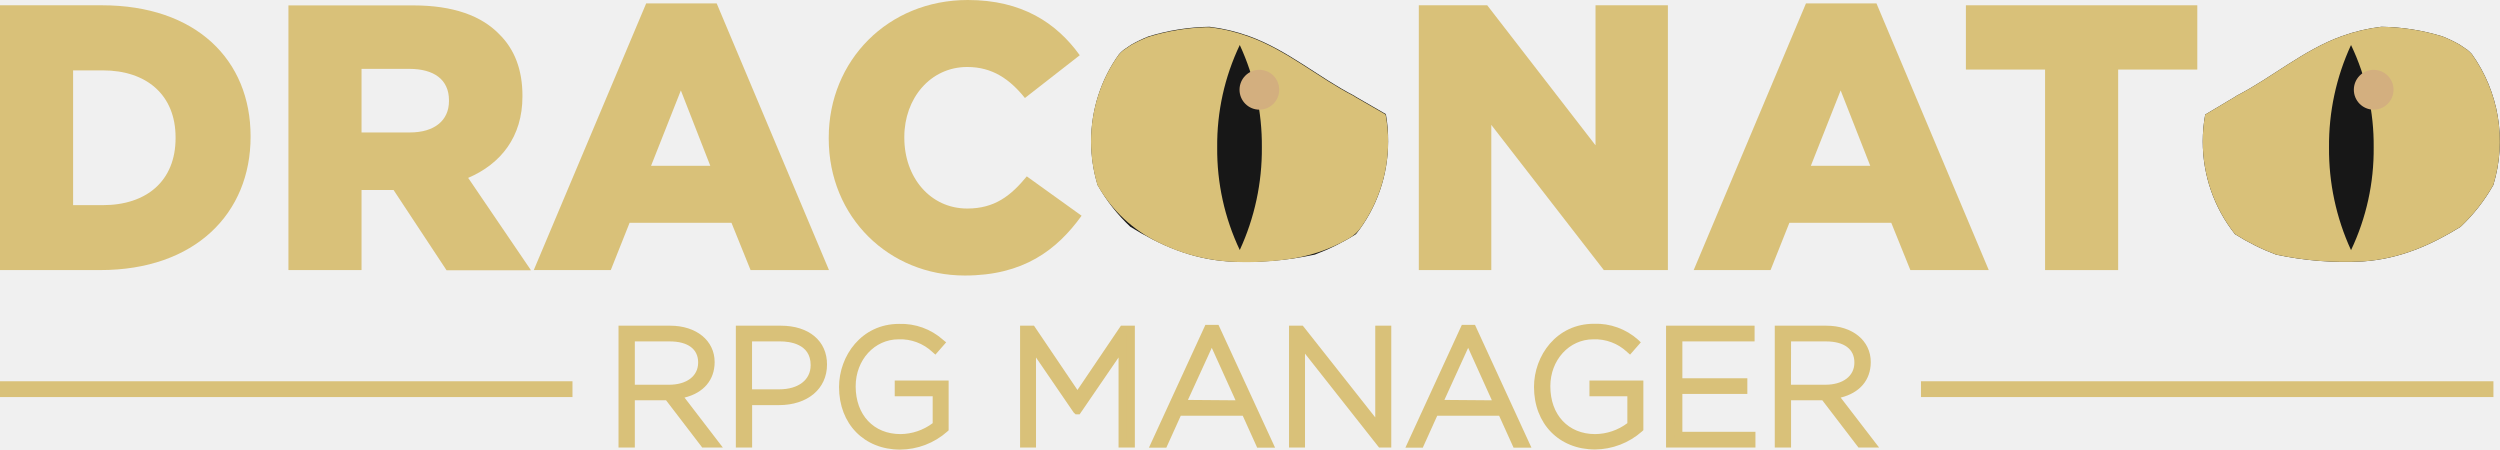
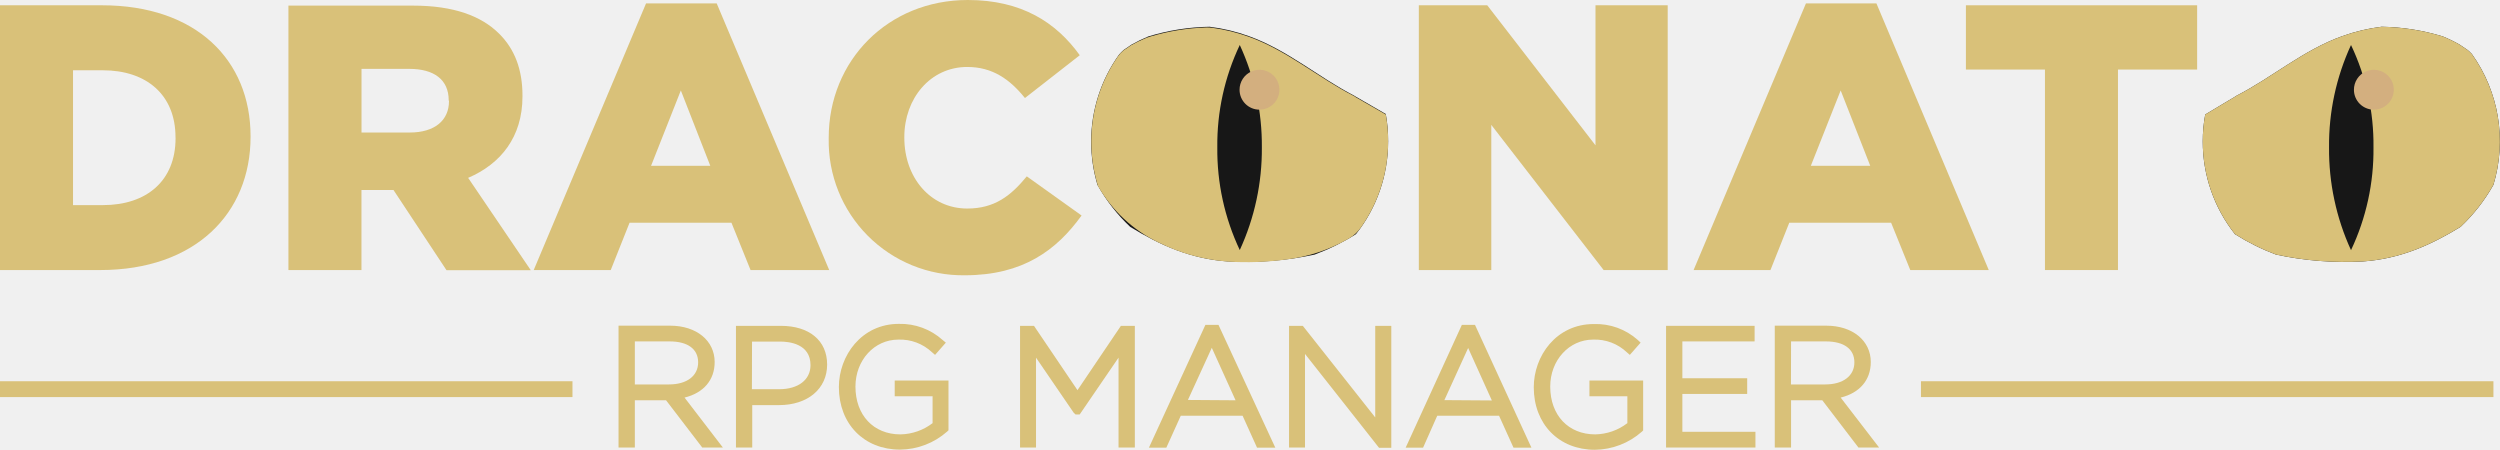
- <svg xmlns="http://www.w3.org/2000/svg" width="445" height="80" viewBox="0 0 445 80" fill="none">
-   <g clip-path="url(#clip0_331_2)">
-     <path d="M18.132 0.94H0V48.074H17.842C34.741 48.074 44.604 37.964 44.604 24.358V24.256C44.604 10.642 34.879 0.94 18.132 0.94ZM31.252 24.591C31.252 32.203 26.088 36.515 18.306 36.515H13.011V12.528H18.306C26.088 12.528 31.252 16.899 31.252 24.452V24.591Z" fill="#D9C179" />
-     <path d="M83.334 31.663C89.136 29.172 92.995 24.38 92.995 17.176V17.044C92.995 12.397 91.588 8.755 88.839 6.06C85.684 2.826 80.723 0.961 73.543 0.961H51.342V48.074H64.354V33.819H70.054L79.483 48.103H94.511L83.334 31.663ZM79.918 17.991C79.918 21.422 77.365 23.578 72.941 23.578H64.354V12.259H72.868C77.22 12.259 79.918 14.146 79.918 17.853V17.991Z" fill="#D9C179" />
-     <path d="M127.569 0.605H115.021L95.011 48.074H108.719L112.07 39.654H130.201L133.603 48.074H147.557L127.569 0.605ZM115.892 29.507L121.194 16.098L126.43 29.507H115.892Z" fill="#D9C179" />
-     <path d="M182.769 31.394C179.948 34.825 177.069 37.119 172.173 37.119C165.595 37.119 160.968 31.598 160.968 24.518V24.387C160.968 17.518 165.595 11.924 172.173 11.924C176.663 11.924 179.752 14.109 182.436 17.445L192.198 9.833C188.028 4.043 181.863 0 172.267 0C158.052 0 147.514 10.78 147.514 24.518V24.656C147.514 38.736 158.313 49.043 171.731 49.043C182.131 49.043 188.1 44.534 192.524 38.401L182.769 31.394Z" fill="#D9C179" />
-     <path d="M284.003 0.94V25.865L264.725 0.94H252.548V48.074H265.451V22.231L285.483 48.074H296.884V0.94H284.003Z" fill="#D9C179" />
-     <path d="M334.011 0.605H321.464L301.475 48.074H315.161L318.512 39.654H336.644L340.045 48.074H354L334.011 0.605ZM322.334 29.507L327.636 16.098L332.901 29.507H322.334Z" fill="#D9C179" />
-     <path d="M349.931 0.94V12.383H364.023V48.074H377.034V12.383H391.119V0.94H349.931Z" fill="#D9C179" />
-     <path d="M120.577 70.29C123.979 69.824 126.488 67.887 126.488 64.463V64.405C126.488 61.011 123.63 58.636 119.279 58.636H110.793V78.915H112.294V70.545H118.902L125.335 78.951H127.235L120.577 70.29ZM112.294 69.198V60.064H119.192C122.818 60.064 124.994 61.776 124.994 64.5V64.551C124.994 67.464 122.485 69.191 119.112 69.191L112.294 69.198Z" fill="#D9C179" />
-     <path d="M121.846 70.771C125.226 69.941 127.206 67.654 127.206 64.441C127.206 60.632 123.957 57.973 119.301 57.973H110.097V79.658H112.998V71.252H118.561L124.994 79.658H128.664L121.846 70.771ZM111.62 78.252H111.518V59.372H111.62V78.252ZM125.814 64.5C125.835 65.115 125.731 65.728 125.506 66.301C125.281 66.873 124.942 67.394 124.508 67.829C125.301 66.924 125.731 65.756 125.712 64.551V64.5C125.736 63.729 125.566 62.965 125.219 62.278C124.872 61.591 124.358 61.002 123.725 60.566C124.373 60.993 124.902 61.577 125.264 62.265C125.625 62.953 125.807 63.722 125.792 64.5H125.814ZM112.998 60.77H119.192C122.434 60.77 124.269 62.125 124.269 64.5V64.551C124.269 66.947 122.231 68.484 119.083 68.484H112.998V60.77ZM119.38 69.883L125.814 78.252H125.676L119.279 69.926L119.38 69.883Z" fill="#D9C179" />
-     <path d="M138.999 58.672H131.674V78.951H133.175V71.383H138.629C142.836 71.383 146.506 69.198 146.506 64.922V64.871C146.506 60.967 143.445 58.672 138.999 58.672ZM133.197 69.999V60.064H138.905C142.531 60.064 145.019 61.746 145.019 64.959V65.017C145.019 68.032 142.488 69.999 138.738 69.999H133.197Z" fill="#D9C179" />
-     <path d="M138.999 57.973H130.978V79.658H133.879V72.112H138.636C143.764 72.112 147.209 69.198 147.209 64.893C147.231 60.683 143.982 57.973 138.999 57.973ZM132.472 78.252H132.37V59.372H132.472V78.252ZM133.864 60.77H138.876C140.508 60.77 144.294 61.171 144.294 64.959V65.017C144.294 67.617 142.118 69.3 138.709 69.3H133.864V60.77ZM143.605 69.278C144.269 68.789 144.807 68.146 145.173 67.405C145.539 66.663 145.722 65.844 145.708 65.017V64.959C145.708 62.045 143.808 60.02 140.631 59.496C143.858 59.984 145.795 61.958 145.795 64.929C145.82 65.78 145.633 66.624 145.251 67.383C144.868 68.143 144.302 68.794 143.605 69.278Z" fill="#D9C179" />
-     <path d="M159.967 68.469V69.853H166.719V75.681C164.888 77.138 162.622 77.933 160.286 77.939C154.89 77.939 151.626 74.027 151.626 68.783V68.724C151.626 63.83 155.064 59.656 159.967 59.656C162.367 59.574 164.701 60.451 166.458 62.096L167.437 60.967C165.407 59.161 162.764 58.207 160.054 58.301C154.027 58.301 150.074 63.312 150.074 68.783V68.841C150.074 74.552 153.853 79.272 160.228 79.272C163.149 79.249 165.964 78.168 168.155 76.227V68.469H159.967Z" fill="#D9C179" />
-     <path d="M159.263 67.741V70.531H166.016V75.324C164.36 76.567 162.353 77.249 160.286 77.269C155.528 77.269 152.308 73.874 152.308 68.761C152.308 64.07 155.659 60.399 159.945 60.399C161.049 60.355 162.15 60.533 163.184 60.92C164.219 61.308 165.167 61.898 165.972 62.657L166.502 63.123L168.416 60.938L167.858 60.479C165.706 58.566 162.905 57.554 160.032 57.653C153.345 57.653 149.349 63.342 149.349 68.899C149.349 75.455 153.816 80.029 160.228 80.029C163.319 80.011 166.3 78.87 168.619 76.817L168.859 76.598V67.741H159.263ZM167.415 75.979V69.14L167.459 75.936L167.415 75.979ZM154.672 60.792C153.591 61.719 152.705 62.853 152.065 64.129C151.426 65.404 151.046 66.794 150.948 68.219C150.85 69.643 151.036 71.073 151.495 72.424C151.954 73.775 152.676 75.021 153.621 76.088C152.674 75.135 151.933 73.997 151.442 72.744C150.952 71.491 150.723 70.15 150.77 68.805C150.769 67.258 151.12 65.733 151.796 64.344C152.473 62.955 153.456 61.74 154.672 60.792ZM166.429 61.084L166.378 61.142C165.406 60.347 164.287 59.753 163.085 59.394C164.296 59.741 165.43 60.314 166.429 61.084Z" fill="#D9C179" />
-     <path d="M199.893 58.672L191.785 70.655L183.683 58.672H182.269V78.951H183.72V61.338L191.698 72.993H191.814L199.792 61.338V78.951H201.293V58.672H199.893Z" fill="#D9C179" />
-     <path d="M199.523 57.973L191.785 69.416L184.053 57.973H181.573V79.658H184.409V63.633L191.125 73.444L191.451 73.75H192.176L199.103 63.633V79.658H202.004V57.973H199.523ZM197.173 63.946L200.263 59.372H200.307L197.173 63.946ZM200.604 78.252H200.502V59.372H200.604V78.252ZM182.965 59.372L183.009 78.252H182.965V59.372Z" fill="#D9C179" />
-     <path d="M216.451 58.527H215.001L205.572 78.922H207.131L209.699 73.248H221.644L224.212 78.922H225.851L216.451 58.527ZM210.366 71.915L215.704 60.18L221.006 71.915H210.366Z" fill="#D9C179" />
-     <path d="M216.894 57.828H214.558L204.513 79.68H207.61L210.178 73.998H221.209L223.776 79.68H226.96L216.894 57.828ZM211.454 71.186L215.697 61.914L219.925 71.252L211.454 71.186ZM218.119 63.808L224.763 78.223H224.661L218.119 63.808Z" fill="#D9C179" />
-     <path d="M245.491 58.672V76.314L231.559 58.672H230.144V78.951H231.595V60.931L245.818 78.951H246.942V58.672H245.491Z" fill="#D9C179" />
-     <path d="M244.795 57.973V74.297L231.9 57.973H229.448V79.658H232.291V62.948L245.469 79.658H247.645V57.973H244.795ZM246.195 78.252V59.372L246.238 78.252H246.195ZM230.848 59.372L230.891 78.252H230.848V59.372Z" fill="#D9C179" />
-     <path d="M262.078 58.527H260.628L251.199 78.922H252.766L255.333 73.248H267.242L269.81 78.922H271.456L262.078 58.527ZM256.022 71.915L261.36 60.18L266.669 71.915H256.022Z" fill="#D9C179" />
-     <path d="M262.55 57.828H260.207L250.162 79.68H253.259L255.826 73.998H266.843L269.411 79.68H272.595L262.55 57.828ZM252.345 78.223L253.339 76.037L252.367 78.223H252.345ZM257.103 71.186L261.331 61.914L265.552 71.252L257.103 71.186ZM263.768 63.808L270.412 78.223H270.31L263.768 63.808Z" fill="#D9C179" />
-     <path d="M283.619 68.469V69.853H290.371V75.681C288.548 77.159 286.281 77.975 283.938 77.997C278.542 77.997 275.286 74.085 275.286 68.841V68.783C275.286 63.888 278.716 59.714 283.619 59.714C286.015 59.624 288.349 60.491 290.11 62.125L291.089 60.996C289.059 59.19 286.416 58.236 283.706 58.33C277.679 58.33 273.726 63.342 273.726 68.812V68.87C273.726 74.581 277.498 79.301 283.88 79.301C286.803 79.277 289.62 78.196 291.815 76.256V68.469H283.619Z" fill="#D9C179" />
-     <path d="M282.923 67.741V70.531H289.668V75.324C288.012 76.567 286.005 77.248 283.938 77.269C279.18 77.269 275.96 73.874 275.96 68.761C275.96 64.07 279.318 60.399 283.597 60.399C284.701 60.355 285.802 60.533 286.836 60.92C287.871 61.308 288.819 61.898 289.624 62.657L290.154 63.123L292.068 60.938L291.561 60.457C289.406 58.543 286.603 57.532 283.728 57.631C277.041 57.631 273.052 63.32 273.052 68.877C273.052 75.433 277.512 80.007 283.931 80.007C287.01 79.975 289.976 78.833 292.286 76.788L292.518 76.569V67.741H282.923ZM291.068 75.979V69.14L291.111 75.936L291.068 75.979ZM274.423 68.819C274.419 67.274 274.768 65.749 275.442 64.361C276.116 62.972 277.097 61.756 278.31 60.807C277.2 61.754 276.296 62.92 275.654 64.233C275.013 65.546 274.646 66.978 274.578 68.439C274.51 69.9 274.742 71.359 275.259 72.727C275.776 74.094 276.568 75.34 277.585 76.387C276.54 75.432 275.716 74.259 275.17 72.95C274.624 71.642 274.369 70.23 274.423 68.812V68.819ZM290.11 61.084L290.059 61.142C289.09 60.348 287.973 59.757 286.774 59.401C287.982 59.744 289.114 60.315 290.11 61.084Z" fill="#D9C179" />
-     <path d="M298.755 77.567V69.424H310.324V68.032H298.755V60.064H311.622V58.672H297.254V78.951H311.76V77.567H298.755Z" fill="#D9C179" />
-     <path d="M299.459 76.861V70.123H311.027V67.326H299.459V60.77H312.318V57.973H296.558V79.658H312.47V76.861H299.459ZM297.958 59.379H298.088V78.259H297.987L297.958 59.379Z" fill="#D9C179" />
-     <path d="M326.374 70.29C329.775 69.824 332.285 67.887 332.285 64.463V64.405C332.285 61.011 329.427 58.636 325.076 58.636H316.59V78.915H318.099V70.545H324.699L331.132 78.951H333.039L326.374 70.29ZM318.113 69.198V60.064H325.003C328.666 60.064 330.805 61.776 330.805 64.5V64.551C330.805 67.464 328.289 69.191 324.916 69.191L318.113 69.198Z" fill="#D9C179" />
-     <path d="M327.643 70.771C331.023 69.941 332.996 67.654 332.996 64.441C332.996 60.632 329.746 57.973 325.09 57.973H315.908V79.658H318.809V71.252H324.372L330.805 79.658H334.475L327.643 70.771ZM317.41 78.252H317.308V59.372H317.41V78.252ZM331.603 64.5C331.624 65.111 331.52 65.719 331.3 66.289C331.079 66.859 330.746 67.377 330.319 67.814C331.099 66.909 331.519 65.747 331.502 64.551V64.5C331.526 63.744 331.364 62.994 331.03 62.317C330.696 61.639 330.2 61.056 329.587 60.617C330.218 61.045 330.733 61.624 331.085 62.302C331.437 62.98 331.615 63.735 331.603 64.5ZM318.809 60.77H325.003C328.245 60.77 330.08 62.125 330.08 64.5V64.551C330.08 66.947 328.042 68.484 324.894 68.484H318.788L318.809 60.77ZM325.192 69.883L331.625 78.252H331.494L325.09 69.926L325.192 69.883Z" fill="#D9C179" />
-     <path d="M101.901 67.865H0V70.677H101.901V67.865Z" fill="#D9C179" />
-     <path d="M443.832 67.865H341.931V70.677H443.832V67.865Z" fill="#D9C179" />
-     <path d="M247.087 25.174C247.099 31.168 245.081 36.988 241.364 41.679C239.053 43.142 236.599 44.362 234.039 45.321C228.973 46.407 223.786 46.816 218.612 46.537C212.005 46.086 206.464 43.624 201.206 40.375C198.911 38.22 196.954 35.727 195.404 32.982L195.353 32.902V32.865C194.602 30.363 194.221 27.765 194.221 25.152C194.211 19.579 195.955 14.146 199.204 9.629C199.443 9.371 199.697 9.128 199.966 8.901L200.901 8.267L201.38 7.94C202.36 7.387 203.375 6.9 204.419 6.483C207.946 5.397 211.609 4.818 215.298 4.764C217.698 5.05 220.059 5.61 222.333 6.432C229.187 8.901 234.735 13.781 241.024 17.015C241.128 17.098 241.239 17.172 241.357 17.234C243.134 18.268 244.911 19.288 246.688 20.308C246.973 21.913 247.107 23.543 247.087 25.174Z" fill="#171717" />
-     <path d="M247.087 25.174C247.098 30.624 245.428 35.945 242.307 40.404C241.754 41.212 241.034 41.89 240.197 42.393L239.994 42.509C236.576 44.467 232.803 45.72 228.897 46.195C225.489 46.652 222.044 46.774 218.613 46.559C214.307 46.236 210.104 45.084 206.232 43.165C201.699 40.982 197.931 37.469 195.425 33.091L195.382 33.004L195.331 32.924V32.887C194.58 30.385 194.199 27.787 194.2 25.174C194.19 19.769 195.83 14.491 198.9 10.052C199.192 9.636 199.544 9.265 199.944 8.952L200.88 8.318L201.358 7.991C202.231 7.5 203.135 7.067 204.063 6.694C204.288 6.599 204.52 6.519 204.789 6.446C208.005 5.491 211.33 4.955 214.682 4.851C215.057 4.841 215.433 4.861 215.806 4.909C218.014 5.211 220.185 5.746 222.282 6.505C229.136 8.974 234.685 13.854 240.973 17.088C241.077 17.171 241.189 17.244 241.306 17.307C243.083 18.341 244.86 19.361 246.637 20.381C246.935 21.961 247.086 23.565 247.087 25.174Z" fill="#D9C179" />
-     <path d="M224.611 26.222C224.662 32.533 223.32 38.778 220.68 44.505C217.973 38.797 216.599 32.544 216.661 26.222C216.597 19.924 217.971 13.694 220.68 8.012C223.322 13.713 224.665 19.934 224.611 26.222Z" fill="#171717" />
-     <path d="M224.168 19.521C226.119 19.521 227.7 17.933 227.7 15.974C227.7 14.015 226.119 12.427 224.168 12.427C222.217 12.427 220.636 14.015 220.636 15.974C220.636 17.933 222.217 19.521 224.168 19.521Z" fill="#D3AF7F" />
-     <path d="M392.091 25.174C392.082 31.169 394.102 36.989 397.821 41.679C400.13 43.14 402.582 44.361 405.139 45.321C410.208 46.407 415.397 46.816 420.573 46.537C427.18 46.086 432.714 43.624 437.979 40.375C440.272 38.218 442.228 35.725 443.781 32.982L443.832 32.902C443.832 32.89 443.832 32.877 443.832 32.865C445.013 28.956 445.28 24.826 444.613 20.796C443.946 16.767 442.364 12.945 439.988 9.629C439.749 9.37 439.492 9.126 439.22 8.901L438.291 8.267L437.805 7.94C436.826 7.385 435.811 6.898 434.766 6.483C431.239 5.396 427.576 4.818 423.887 4.764C421.487 5.049 419.126 5.609 416.852 6.432C409.998 8.901 404.45 13.781 398.162 17.015C398.057 17.098 397.946 17.172 397.828 17.234L392.526 20.395C392.234 21.971 392.088 23.571 392.091 25.174Z" fill="#171717" />
-     <path d="M392.091 25.174C392.082 31.169 394.102 36.989 397.821 41.679C400.13 43.14 402.582 44.361 405.139 45.321C410.208 46.407 415.397 46.816 420.573 46.537C427.18 46.086 432.714 43.624 437.979 40.375C440.272 38.218 442.228 35.725 443.781 32.982L443.832 32.902C443.832 32.89 443.832 32.877 443.832 32.865C445.013 28.956 445.28 24.826 444.613 20.796C443.946 16.767 442.364 12.945 439.988 9.629C439.749 9.37 439.492 9.126 439.22 8.901L438.291 8.267L437.805 7.94C436.826 7.385 435.811 6.898 434.766 6.483C431.239 5.396 427.576 4.818 423.887 4.764C421.487 5.049 419.126 5.609 416.852 6.432C409.998 8.901 404.45 13.781 398.162 17.015C398.057 17.098 397.946 17.172 397.828 17.234L392.526 20.395C392.234 21.971 392.088 23.571 392.091 25.174Z" fill="#D9C179" />
-     <path d="M414.567 26.222C414.508 32.54 415.846 38.792 418.484 44.527C421.198 38.813 422.578 32.553 422.516 26.222C422.577 19.922 421.197 13.693 418.484 8.012C415.847 13.714 414.509 19.936 414.567 26.222Z" fill="#171717" />
-     <path d="M422.516 19.521C424.467 19.521 426.049 17.933 426.049 15.974C426.049 14.015 424.467 12.427 422.516 12.427C420.566 12.427 418.984 14.015 418.984 15.974C418.984 17.933 420.566 19.521 422.516 19.521Z" fill="#D3AF7F" />
-   </g>
+ <svg xmlns="http://www.w3.org/2000/svg" id="Camada_1" data-name="Camada 1" viewBox="0 0 445 80">
  <defs>
-     <clipPath id="clip0_331_2">
-       <rect width="445" height="80" fill="white" />
+     <style>.cls-1{fill:none;}.cls-2{clip-path:url(#clip-path);}.cls-3{fill:#d9c179;}.cls-4{fill:#171717;}.cls-5{fill:#d3af7f;}</style>
+     <clipPath id="clip-path">
+       <rect class="cls-1" width="445" height="80" />
    </clipPath>
  </defs>
+   <g class="cls-2">
+     <path class="cls-3" d="M18.13.94H0V48.07H17.84C34.74,48.07,44.6,38,44.6,24.36v-.1C44.6,10.64,34.88.94,18.13.94ZM31.25,24.59c0,7.61-5.16,11.92-12.94,11.92H13v-24h5.3c7.78,0,12.94,4.37,12.94,11.92Z" />
+     <path class="cls-3" d="M83.33,31.66C89.14,29.17,93,24.38,93,17.18V17c0-4.64-1.4-8.28-4.15-11C85.68,2.83,80.72,1,73.54,1H51.34V48.07h13V33.82h5.7L79.48,48.1h15ZM79.92,18c0,3.43-2.55,5.59-7,5.59H64.35V12.26h8.52c4.35,0,7,1.89,7,5.59Z" />
+     <path class="cls-3" d="M127.57.6H115L95,48.07h13.71l3.35-8.42H130.2l3.4,8.42h14ZM115.89,29.51l5.3-13.41,5.24,13.41Z" />
+     <path class="cls-3" d="M182.77,31.39c-2.82,3.43-5.7,5.73-10.6,5.73-6.57,0-11.2-5.52-11.2-12.6v-.13c0-6.87,4.63-12.47,11.2-12.47,4.49,0,7.58,2.19,10.27,5.53l9.76-7.62C188,4,181.86,0,172.27,0c-14.22,0-24.76,10.78-24.76,24.52v.14A23.89,23.89,0,0,0,171.73,49c10.4,0,16.37-4.51,20.79-10.64Z" />
+     <path class="cls-3" d="M284,.94V25.87L264.73.94H252.55V48.07h12.9V22.23l20,25.84h11.4V.94Z" />
+     <path class="cls-3" d="M334,.6H321.46l-20,47.47h13.68l3.35-8.42h18.13l3.41,8.42H354ZM322.33,29.51l5.31-13.41,5.26,13.41Z" />
+     <path class="cls-3" d="M349.93.94V12.38H364V48.07h13V12.38h14.09V.94Z" />
+     <path class="cls-3" d="M120.58,70.29c3.4-.47,5.91-2.4,5.91-5.83V64.4c0-3.39-2.86-5.76-7.21-5.76h-8.49V78.91h1.5V70.55h6.61l6.43,8.4h1.91Zm-8.29-1.09V60.06h6.9c3.63,0,5.8,1.72,5.8,4.44v0c0,2.91-2.5,4.64-5.88,4.64Z" />
+     <path class="cls-3" d="M121.85,70.77c3.38-.83,5.36-3.12,5.36-6.33,0-3.81-3.25-6.47-7.91-6.47h-9.2V79.66H113V71.25h5.56L125,79.66h3.67Zm-10.23,7.48h-.1V59.37h.1ZM125.81,64.5a4.61,4.61,0,0,1-.3,1.8,4.71,4.71,0,0,1-1,1.53,4.87,4.87,0,0,0,1.2-3.28v0a4.57,4.57,0,0,0-2-3.93,4.61,4.61,0,0,1,2.07,3.93ZM113,60.77h6.19c3.24,0,5.08,1.36,5.08,3.73v0c0,2.4-2,3.93-5.19,3.93H113Zm6.38,9.11,6.43,8.37h-.13l-6.4-8.32Z" />
+     <path class="cls-3" d="M139,58.67h-7.33V79h1.51V71.38h5.45c4.21,0,7.88-2.18,7.88-6.46v0C146.51,61,143.45,58.67,139,58.67ZM133.2,70V60.06h5.7c3.63,0,6.12,1.69,6.12,4.9V65c0,3-2.53,5-6.28,5Z" />
+     <path class="cls-3" d="M139,58h-8V79.66h2.9V72.11h4.76c5.12,0,8.57-2.91,8.57-7.22S144,58,139,58Zm-6.53,20.28h-.1V59.37h.1Zm1.39-17.48h5c1.63,0,5.41.4,5.41,4.19V65c0,2.6-2.17,4.28-5.58,4.28h-4.85Zm9.74,8.51a5,5,0,0,0,1.57-1.88,5.19,5.19,0,0,0,.54-2.38V65c0-2.92-1.9-4.94-5.08-5.46,3.23.48,5.16,2.46,5.16,5.43a5.1,5.1,0,0,1-2.19,4.35Z" />
+     <path class="cls-3" d="M160,68.47v1.38h6.75v5.83a10.38,10.38,0,0,1-6.43,2.26c-5.4,0-8.66-3.91-8.66-9.16v-.06c0-4.89,3.43-9.06,8.34-9.06a9,9,0,0,1,6.49,2.44l1-1.13a10.58,10.58,0,0,0-7.39-2.67c-6,0-10,5-10,10.48v.06c0,5.71,3.78,10.43,10.16,10.43a12.06,12.06,0,0,0,7.92-3V68.47Z" />
+     <path class="cls-3" d="M159.26,67.74v2.79H166v4.79a9.68,9.68,0,0,1-5.73,2c-4.76,0-8-3.4-8-8.51,0-4.69,3.35-8.36,7.64-8.36a8.3,8.3,0,0,1,6,2.26l.53.46,1.92-2.18-.56-.46A11.22,11.22,0,0,0,160,57.65c-6.68,0-10.68,5.69-10.68,11.25,0,6.55,4.47,11.13,10.88,11.13a12.8,12.8,0,0,0,8.39-3.21l.24-.22V67.74ZM167.41,76V69.14l.05,6.8ZM154.67,60.79A10.82,10.82,0,0,0,151,68.22a10.72,10.72,0,0,0,2.67,7.87,9.85,9.85,0,0,1-2.85-7.29,10.18,10.18,0,0,1,3.9-8Zm11.76.29-.05.06a9.58,9.58,0,0,0-3.29-1.75A10,10,0,0,1,166.43,61.08Z" />
+     <path class="cls-3" d="M199.89,58.67l-8.1,12-8.11-12h-1.41V79h1.45V61.34l8,11.65h.11l8-11.65V79h1.5V58.67Z" />
+     <path class="cls-3" d="M199.52,58l-7.73,11.45L184.05,58h-2.48V79.66h2.84v-16l6.71,9.81.33.31h.73l6.92-10.12v16H202V58Zm-2.35,6,3.09-4.58h.05Zm3.43,14.3h-.1V59.37h.1ZM183,59.37l0,18.88h0Z" />
+     <path class="cls-3" d="M216.45,58.53H215l-9.43,20.39h1.56l2.57-5.67h11.94l2.57,5.67h1.64Zm-6.08,13.38,5.33-11.73L221,71.91Z" />
+     <path class="cls-3" d="M216.89,57.83h-2.33L204.51,79.68h3.1L210.18,74h11l2.57,5.68H227Zm-5.44,13.36,4.25-9.28,4.23,9.34Zm6.67-7.38,6.64,14.41h-.1Z" />
+     <path class="cls-3" d="M245.49,58.67V76.31L231.56,58.67h-1.42V79h1.46v-18l14.22,18h1.12V58.67Z" />
+     <path class="cls-3" d="M244.79,58V74.3L231.9,58h-2.45V79.66h2.84V63l13.18,16.71h2.18V58Zm1.41,20.28V59.37l0,18.88ZM230.85,59.37l0,18.88h0Z" />
+     <path class="cls-3" d="M262.08,58.53h-1.45L251.2,78.92h1.57l2.56-5.67h11.91l2.57,5.67h1.65ZM256,71.91l5.34-11.73,5.31,11.73Z" />
+     <path class="cls-3" d="M262.55,57.83h-2.34l-10,21.85h3.1L255.83,74h11l2.57,5.68h3.19Zm-10.2,20.39,1-2.18-1,2.18Zm4.75-7,4.23-9.28,4.22,9.34Zm6.67-7.38,6.64,14.41h-.1Z" />
+     <path class="cls-3" d="M283.62,68.47v1.38h6.75v5.83A10.34,10.34,0,0,1,283.94,78c-5.4,0-8.65-3.91-8.65-9.16v-.06c0-4.89,3.43-9.07,8.33-9.07a9,9,0,0,1,6.49,2.42l1-1.13a10.55,10.55,0,0,0-7.38-2.67c-6,0-10,5-10,10.48v.06c0,5.71,3.77,10.43,10.15,10.43a12.14,12.14,0,0,0,7.94-3V68.47Z" />
+     <path class="cls-3" d="M282.92,67.74v2.79h6.75v4.79a9.66,9.66,0,0,1-5.73,2c-4.76,0-8-3.4-8-8.51,0-4.69,3.36-8.36,7.64-8.36a8.25,8.25,0,0,1,6,2.26l.53.46,1.92-2.18-.51-.48a11.18,11.18,0,0,0-7.83-2.83c-6.69,0-10.68,5.69-10.68,11.25,0,6.55,4.46,11.13,10.88,11.13a12.83,12.83,0,0,0,8.36-3.22l.23-.22V67.74ZM291.07,76V69.14l0,6.8Zm-16.65-7.16a10.13,10.13,0,0,1,3.89-8,10.71,10.71,0,0,0-2.66,3.42,10.83,10.83,0,0,0-1.07,4.21,10.65,10.65,0,0,0,.68,4.29,10.9,10.9,0,0,0,2.32,3.66,9.81,9.81,0,0,1-3.16-7.58Zm15.69-7.74-.05.06a9.56,9.56,0,0,0-3.29-1.74A10,10,0,0,1,290.11,61.08Z" />
+     <path class="cls-3" d="M298.76,77.57V69.42h11.56V68H298.76v-8h12.86V58.67H297.25V79h14.51V77.57Z" />
+     <path class="cls-3" d="M299.46,76.86V70.12H311V67.33H299.46V60.77h12.86V58H296.56V79.66h15.91v-2.8ZM298,59.38h.13V78.26H298Z" />
+     <path class="cls-3" d="M326.37,70.29c3.4-.47,5.92-2.4,5.92-5.83V64.4c0-3.39-2.86-5.76-7.21-5.76h-8.49V78.91h1.51V70.55h6.6l6.43,8.4H333Zm-8.26-1.09V60.06H325c3.67,0,5.8,1.72,5.8,4.44v0c0,2.91-2.51,4.64-5.88,4.64Z" />
+     <path class="cls-3" d="M327.64,70.77c3.38-.83,5.36-3.12,5.36-6.33,0-3.81-3.25-6.47-7.91-6.47h-9.18V79.66h2.9V71.25h5.56l6.43,8.41h3.68Zm-10.23,7.48h-.1V59.37h.1ZM331.6,64.5a4.56,4.56,0,0,1-.3,1.79,4.37,4.37,0,0,1-1,1.52,4.85,4.85,0,0,0,1.18-3.26v0a4.59,4.59,0,0,0-1.91-3.88,4.47,4.47,0,0,1,1.49,1.68A4.57,4.57,0,0,1,331.6,64.5Zm-12.79-3.73H325c3.24,0,5.08,1.36,5.08,3.73v0c0,2.4-2,3.93-5.19,3.93h-6.1Zm6.38,9.11,6.43,8.37h-.13l-6.4-8.32Z" />
+     <path class="cls-3" d="M101.9,67.86H0v2.82H101.9Z" />
+     <path class="cls-3" d="M443.83,67.86H341.93v2.82h101.9Z" />
+     <path class="cls-4" d="M247.09,25.17a26.49,26.49,0,0,1-5.73,16.51A40,40,0,0,1,234,45.32a58.36,58.36,0,0,1-15.43,1.22c-6.6-.45-12.15-2.92-17.4-6.16A31.1,31.1,0,0,1,195.4,33l-.05-.08v0a27,27,0,0,1-1.13-7.72,26.57,26.57,0,0,1,5-15.52A8.86,8.86,0,0,1,200,8.9l.93-.63.48-.33a26.51,26.51,0,0,1,3-1.46A39.37,39.37,0,0,1,215.3,4.76a32,32,0,0,1,7,1.67C229.19,8.9,234.74,13.78,241,17a2.39,2.39,0,0,0,.34.21c1.77,1,3.55,2.06,5.33,3.08A26.35,26.35,0,0,1,247.09,25.17Z" />
+     <path class="cls-3" d="M247.09,25.17a26.49,26.49,0,0,1-4.78,15.23,6.9,6.9,0,0,1-2.11,2l-.21.12a29.31,29.31,0,0,1-11.09,3.68,52.85,52.85,0,0,1-10.29.37,33.47,33.47,0,0,1-12.38-3.4,24.84,24.84,0,0,1-10.8-10.07l-.05-.09,0-.08v0a26.86,26.86,0,0,1-1.13-7.72,26.51,26.51,0,0,1,4.7-15.12,5.41,5.41,0,0,1,1-1.1l.94-.63.48-.33a23.94,23.94,0,0,1,2.7-1.3,6.25,6.25,0,0,1,.73-.24,39.07,39.07,0,0,1,9.89-1.6,7.14,7.14,0,0,1,1.13.06,32.19,32.19,0,0,1,6.47,1.59C229.14,9,234.68,13.85,241,17.09l.34.22q2.66,1.55,5.33,3.07A26.6,26.6,0,0,1,247.09,25.17Z" />
+     <path class="cls-4" d="M224.61,26.22a42.91,42.91,0,0,1-3.93,18.29,41.74,41.74,0,0,1-4-18.29,41.37,41.37,0,0,1,4-18.21A42.52,42.52,0,0,1,224.61,26.22Z" />
+     <path class="cls-5" d="M224.17,19.52A3.55,3.55,0,1,0,220.64,16,3.54,3.54,0,0,0,224.17,19.52Z" />
+     <path class="cls-4" d="M392.09,25.17a26.49,26.49,0,0,0,5.73,16.51,40,40,0,0,0,7.32,3.64,58.39,58.39,0,0,0,15.43,1.22c6.61-.45,12.14-2.92,17.41-6.16a31.31,31.31,0,0,0,5.8-7.4l.05-.08v0A26.71,26.71,0,0,0,440,9.63a8.86,8.86,0,0,0-.77-.73l-.93-.63-.49-.33a25.59,25.59,0,0,0-3-1.46,39.37,39.37,0,0,0-10.88-1.72,32.22,32.22,0,0,0-7,1.67C410,8.9,404.45,13.78,398.16,17a1.85,1.85,0,0,1-.33.21l-5.3,3.17A25.43,25.43,0,0,0,392.09,25.17Z" />
+     <path class="cls-3" d="M392.09,25.17a26.49,26.49,0,0,0,5.73,16.51,40,40,0,0,0,7.32,3.64,58.39,58.39,0,0,0,15.43,1.22c6.61-.45,12.14-2.92,17.41-6.16a31.31,31.31,0,0,0,5.8-7.4l.05-.08v0A26.71,26.71,0,0,0,440,9.63a8.86,8.86,0,0,0-.77-.73l-.93-.63-.49-.33a25.59,25.59,0,0,0-3-1.46,39.37,39.37,0,0,0-10.88-1.72,32.22,32.22,0,0,0-7,1.67C410,8.9,404.45,13.78,398.16,17a1.85,1.85,0,0,1-.33.21l-5.3,3.17A25.43,25.43,0,0,0,392.09,25.17Z" />
+     <path class="cls-4" d="M414.57,26.22a43,43,0,0,0,3.91,18.31,41.71,41.71,0,0,0,4-18.31,41.25,41.25,0,0,0-4-18.21A42.54,42.54,0,0,0,414.57,26.22Z" />
+     <path class="cls-5" d="M422.52,19.52A3.55,3.55,0,1,0,419,16,3.54,3.54,0,0,0,422.52,19.52Z" />
+   </g>
</svg>
